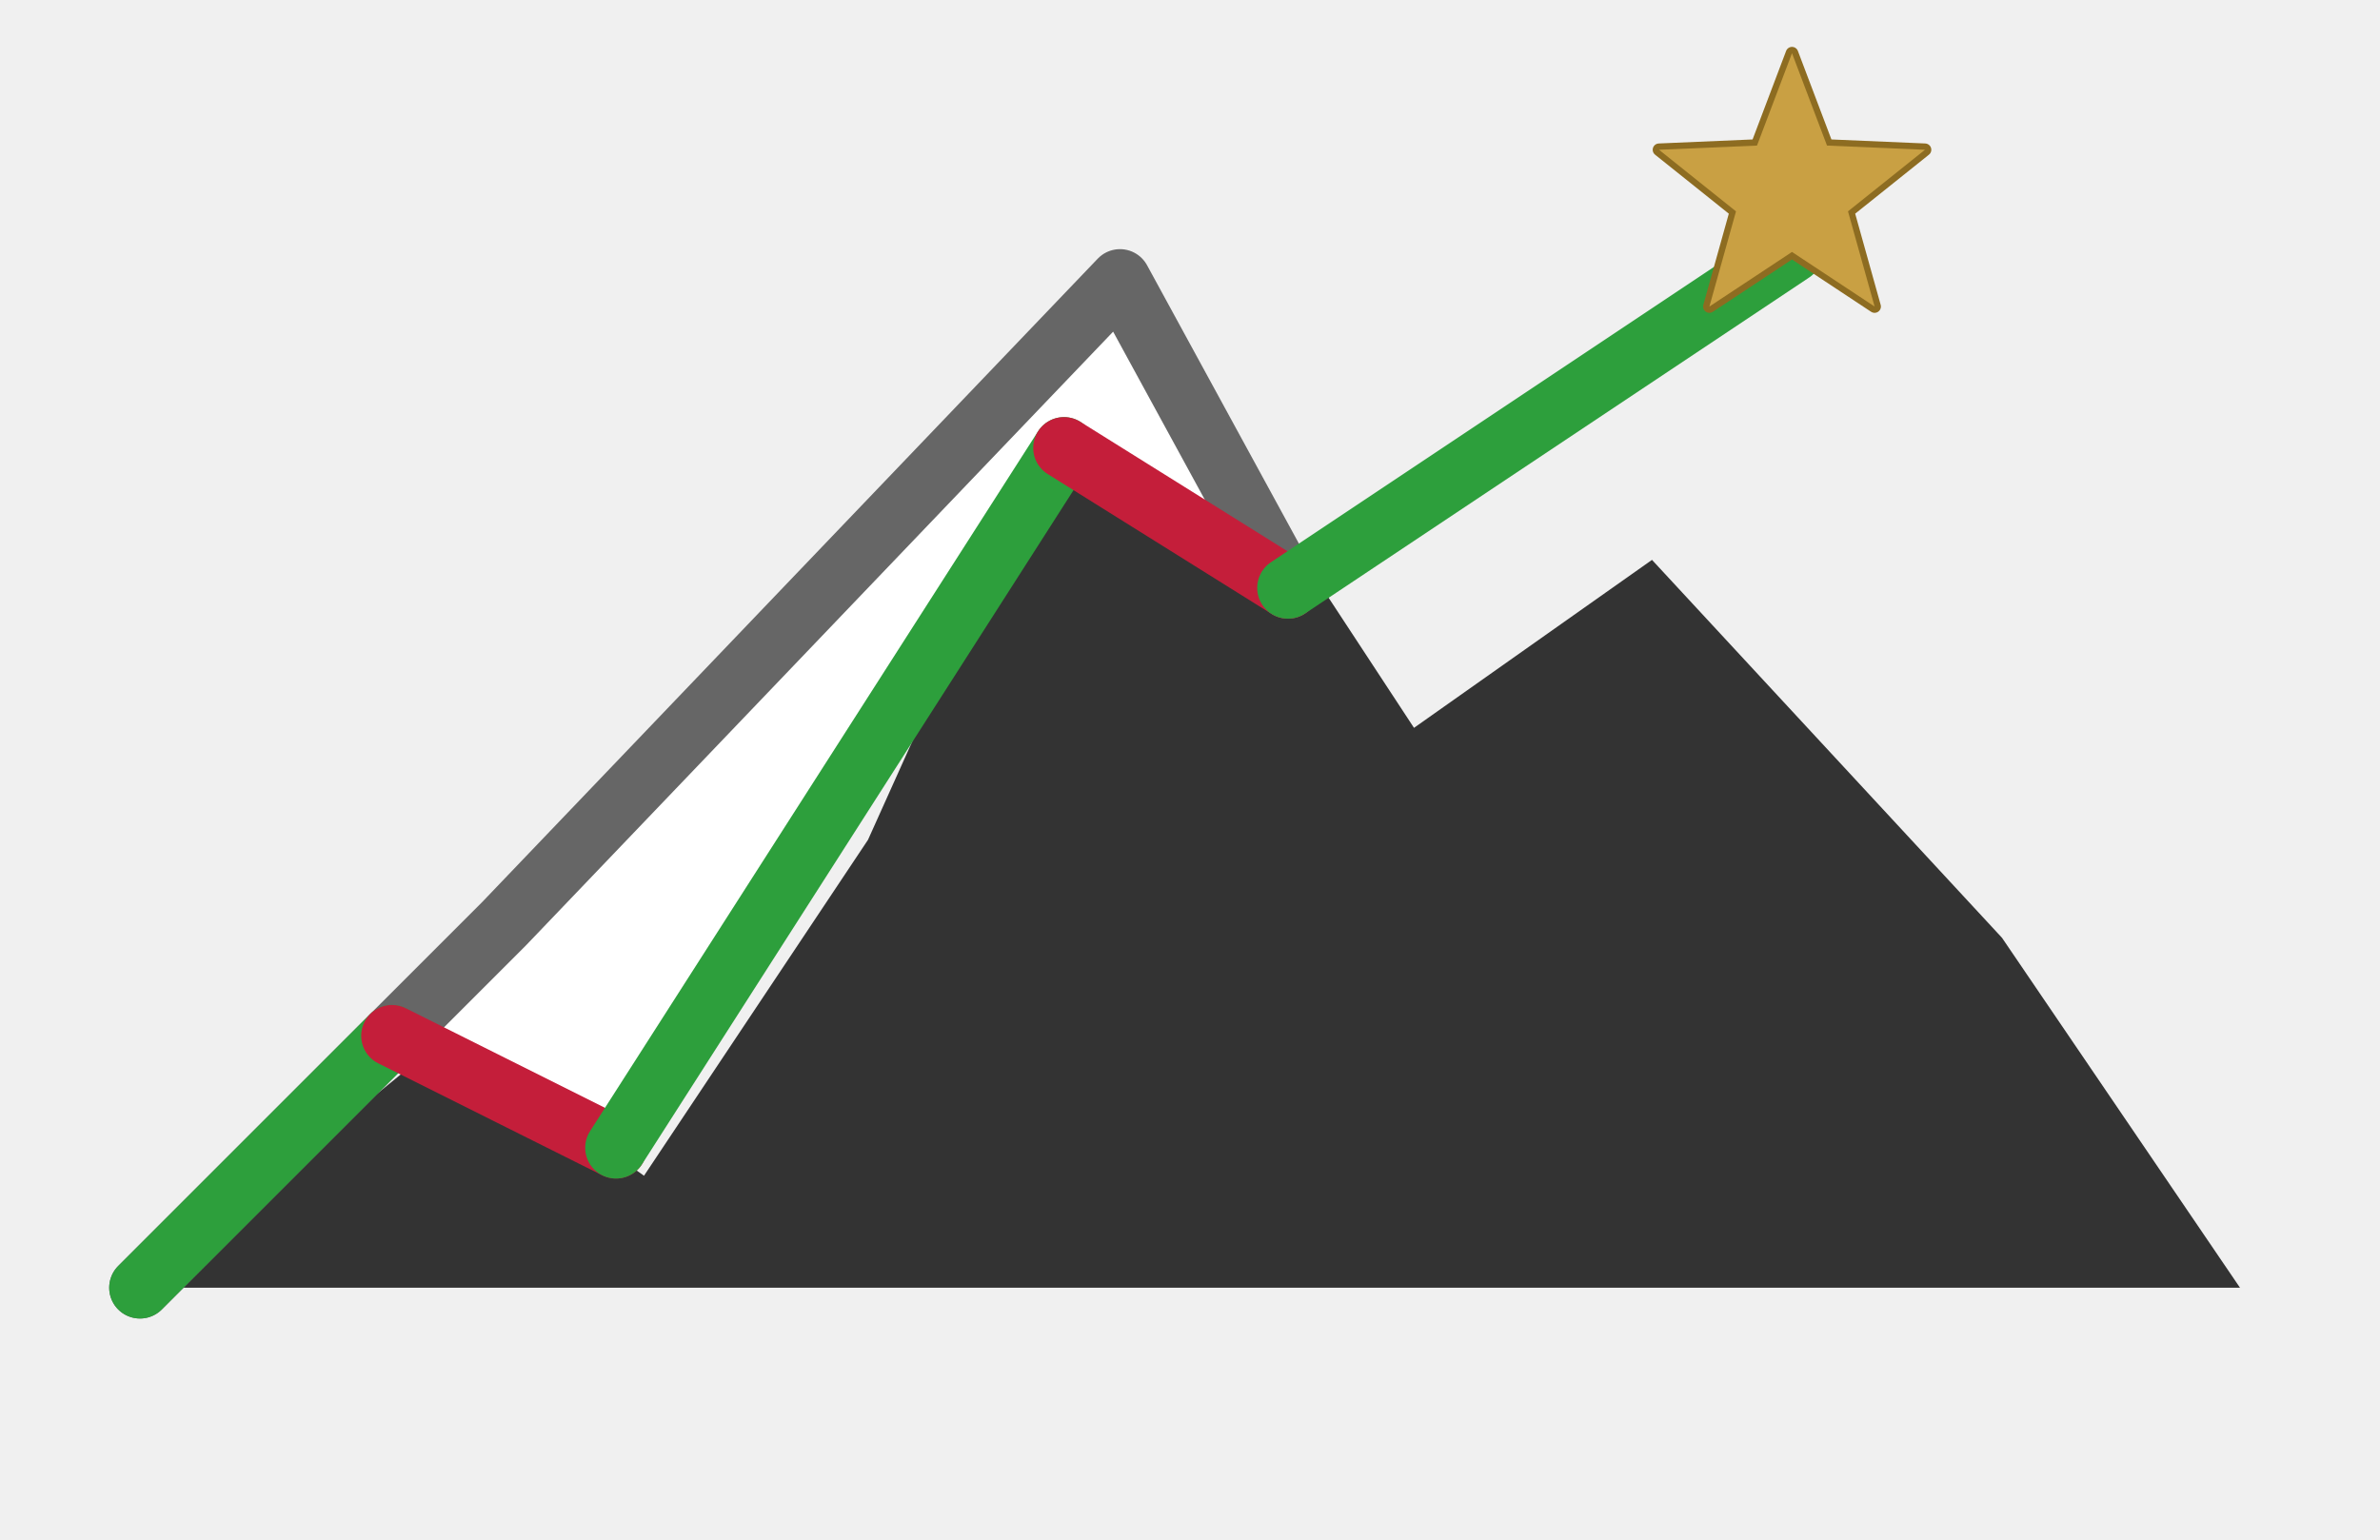
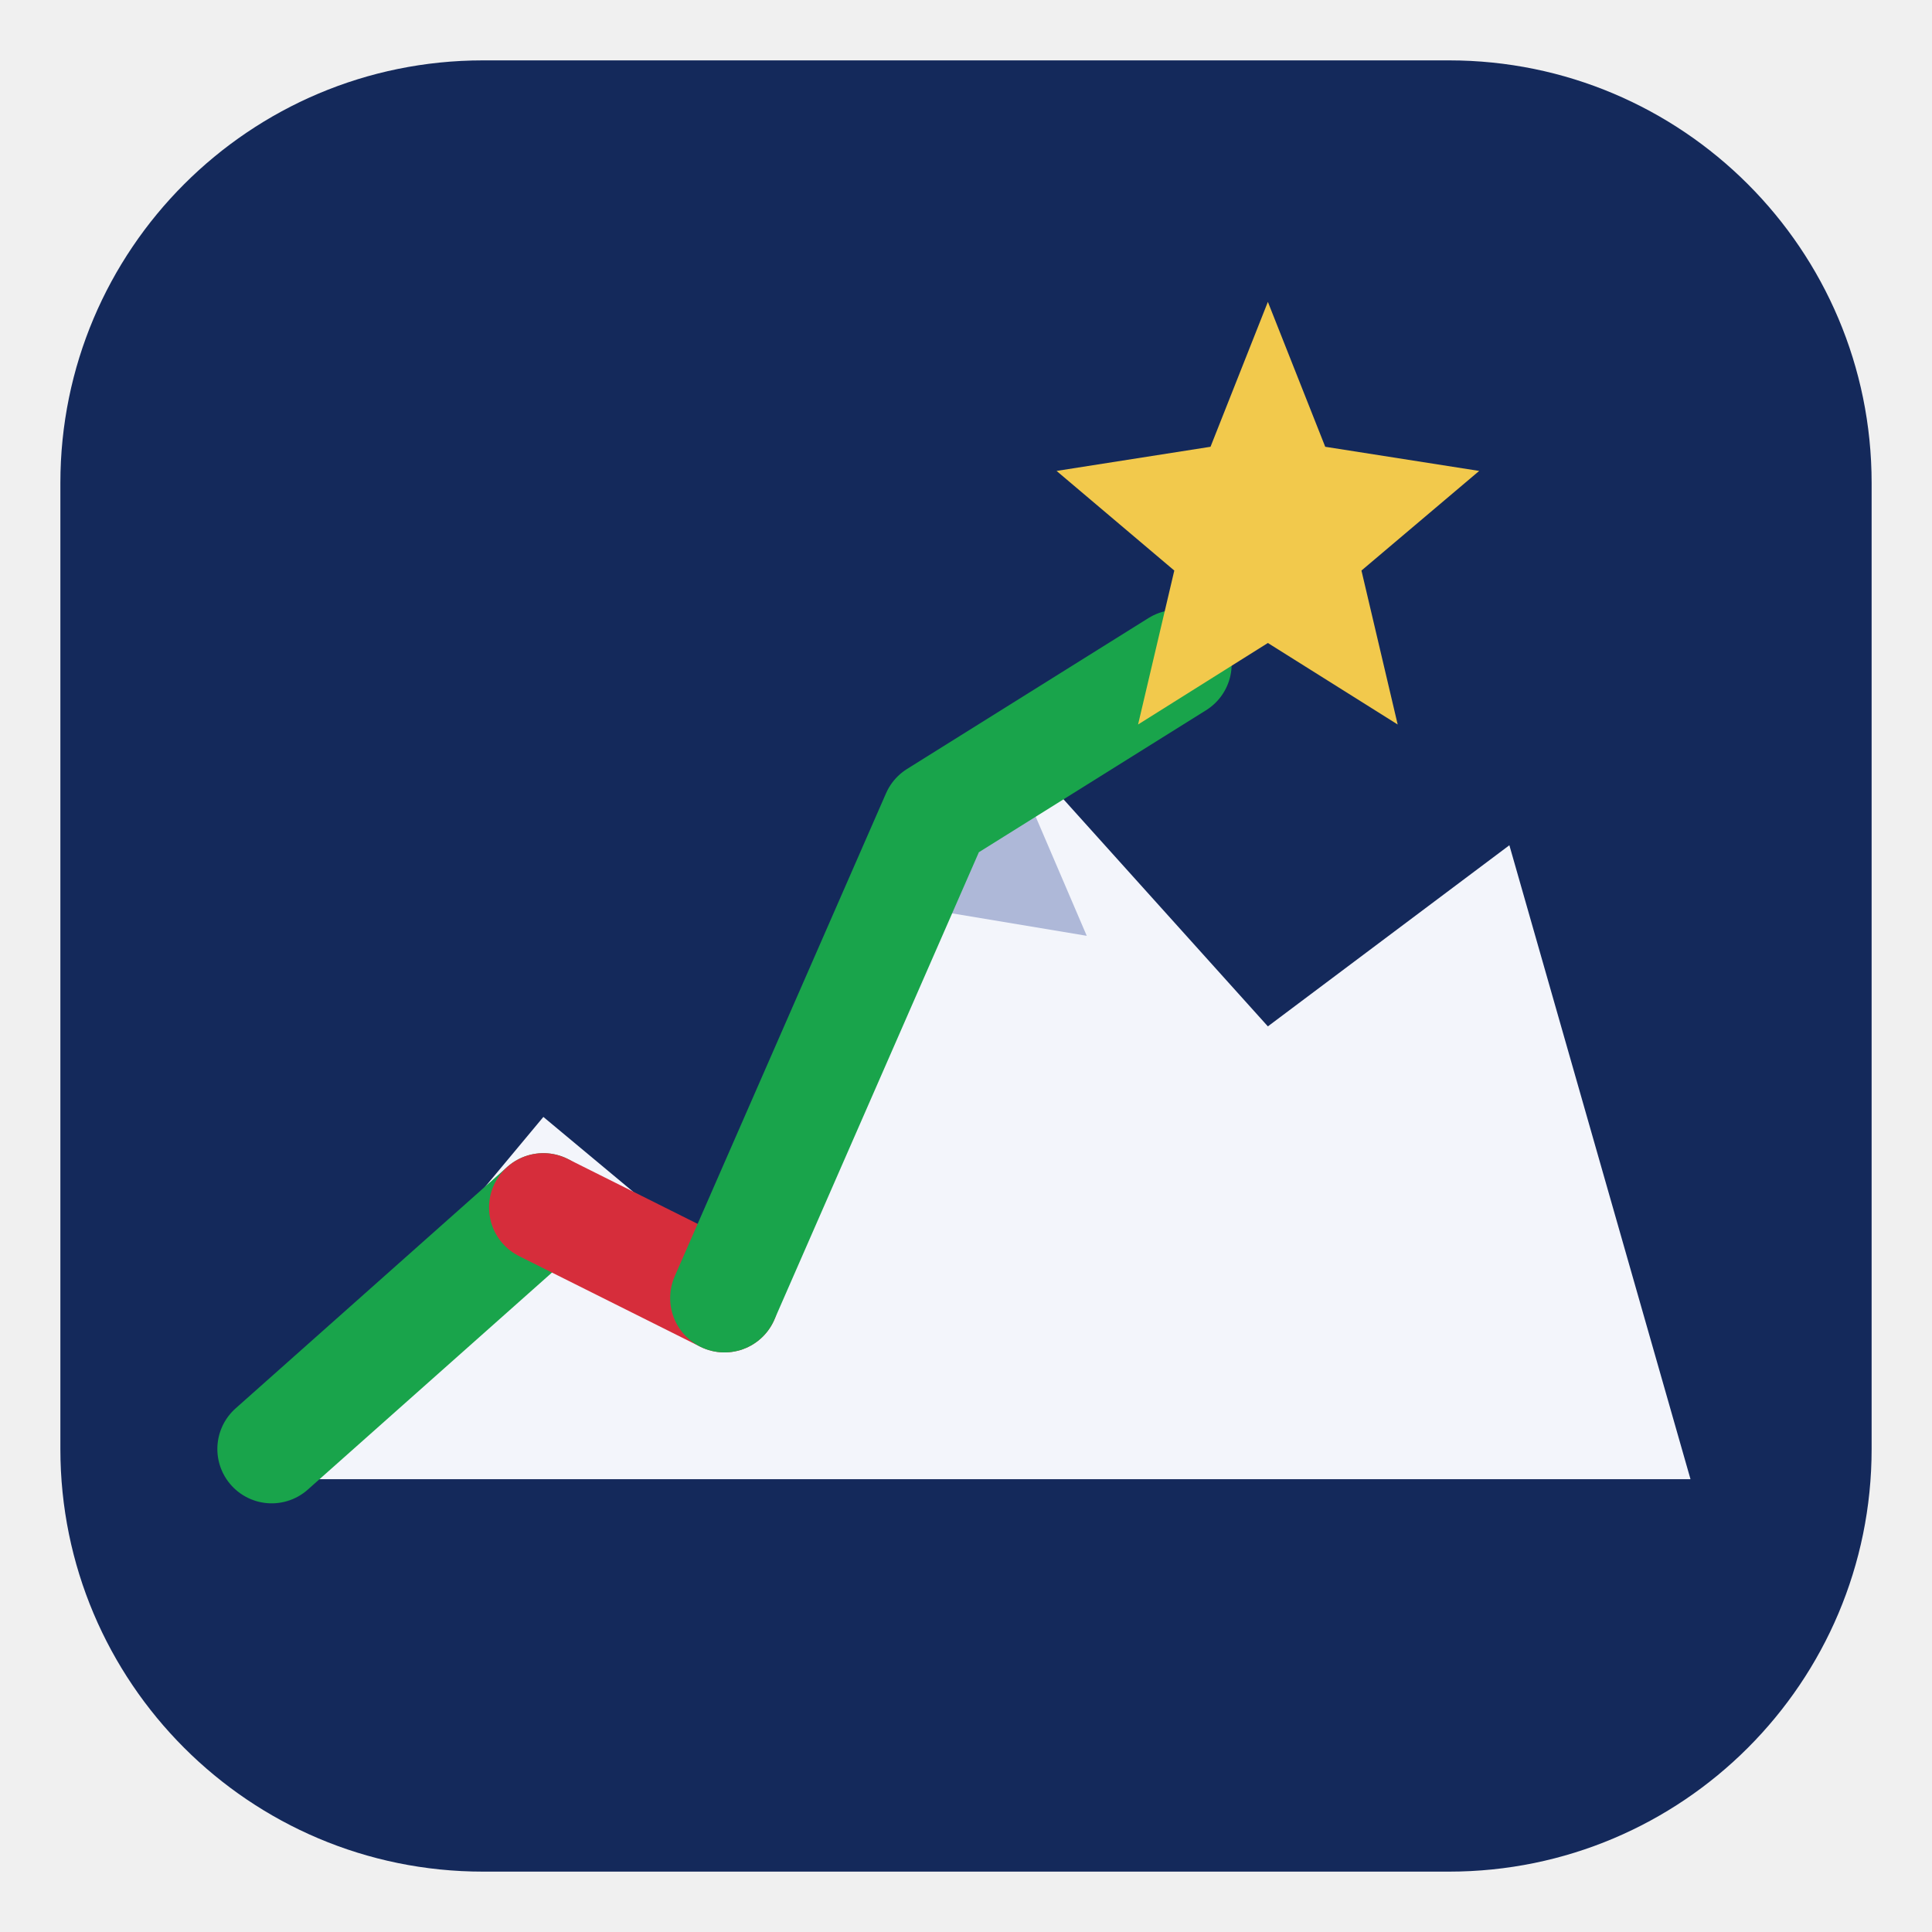
- <svg xmlns="http://www.w3.org/2000/svg" viewBox="0 0 170 110" role="img" aria-label="Stedrok logo">
-   <path fill="#333333" d="M10 92 L32 74 L46 84 L62 60 L80 20 L101 52 L118 40 L143 67 L160 92 Z" />
-   <polygon fill="#ffffff" points="10 92 36 66 80 20 92 42 76 32 44 82 28 74" />
-   <polyline fill="none" stroke="#666666" stroke-width="4.4" stroke-linecap="round" stroke-linejoin="round" points="10 92 36 66 80 20 92 42" />
-   <polyline fill="none" stroke="#2D9F3C" stroke-width="4.4" stroke-linecap="round" stroke-linejoin="round" points="10 92 28 74" />
-   <polyline fill="none" stroke="#C41E3A" stroke-width="4.4" stroke-linecap="round" stroke-linejoin="round" points="28 74 44 82" />
-   <polyline fill="none" stroke="#2D9F3C" stroke-width="4.4" stroke-linecap="round" stroke-linejoin="round" points="44 82 76 32" />
-   <polyline fill="none" stroke="#C41E3A" stroke-width="4.4" stroke-linecap="round" stroke-linejoin="round" points="76 32 92 42" />
-   <polyline fill="none" stroke="#2D9F3C" stroke-width="4.4" stroke-linecap="round" stroke-linejoin="round" points="92 42 128 18" />
-   <polygon fill="#C9A043" stroke="#8d6c21" stroke-width="0.9" stroke-linejoin="round" paint-order="stroke fill" points="128.0,3.8 130.5,10.4 137.5,10.7 132.0,15.1 133.9,21.9 128.0,18.0 122.1,21.9 124.0,15.1 118.5,10.7 125.5,10.4" />
+ <svg xmlns="http://www.w3.org/2000/svg" viewBox="0 0 64 64" role="img" aria-label="Stedrok icon">
+   <rect x="2" y="2" width="60" height="60" rx="14" fill="#14295b" />
+   <path fill="#f3f5fb" d="M8 49 L18 37 L24 42 L33 24 L42 34 L50 28 L56 49 Z" />
+   <path fill="#aeb8d8" d="M24 42 L33 24 L36 31 L30 30 Z" />
+   <path fill="none" stroke="#19a44b" stroke-width="3.6" stroke-linecap="round" stroke-linejoin="round" d="M9 48 L18 40" />
+   <path fill="none" stroke="#d62d3b" stroke-width="3.6" stroke-linecap="round" stroke-linejoin="round" d="M18 40 L24 43" />
+   <path fill="none" stroke="#19a44b" stroke-width="3.6" stroke-linecap="round" stroke-linejoin="round" d="M24 43 L31 27 L39 22" />
+   <polygon fill="#f2c94c" points="42,10 43.9,14.8 49,15.6 45.1,18.9 46.3,24 42,21.3 37.7,24 38.9,18.9 35,15.6 40.1,14.8" />
</svg>
